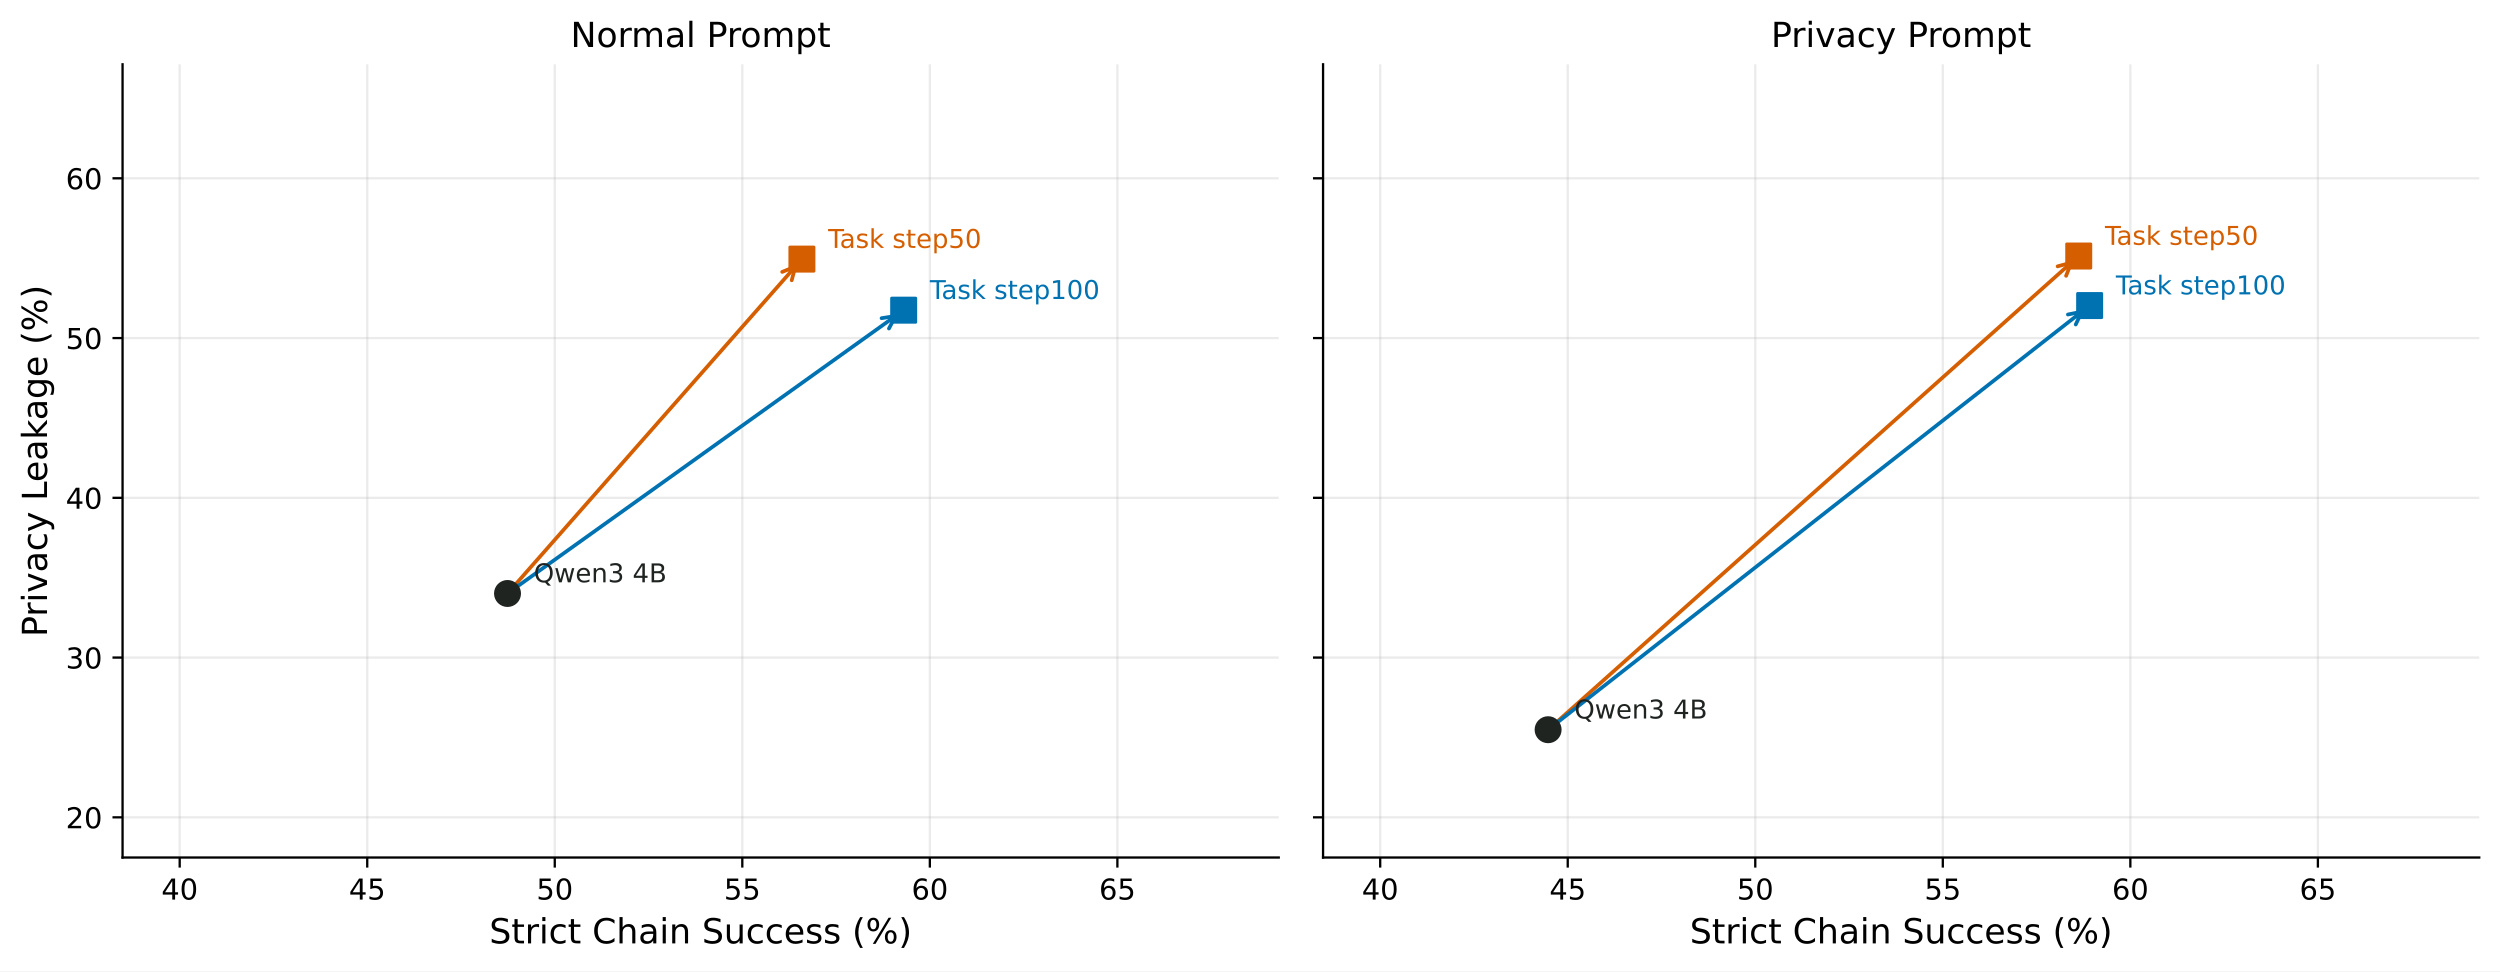
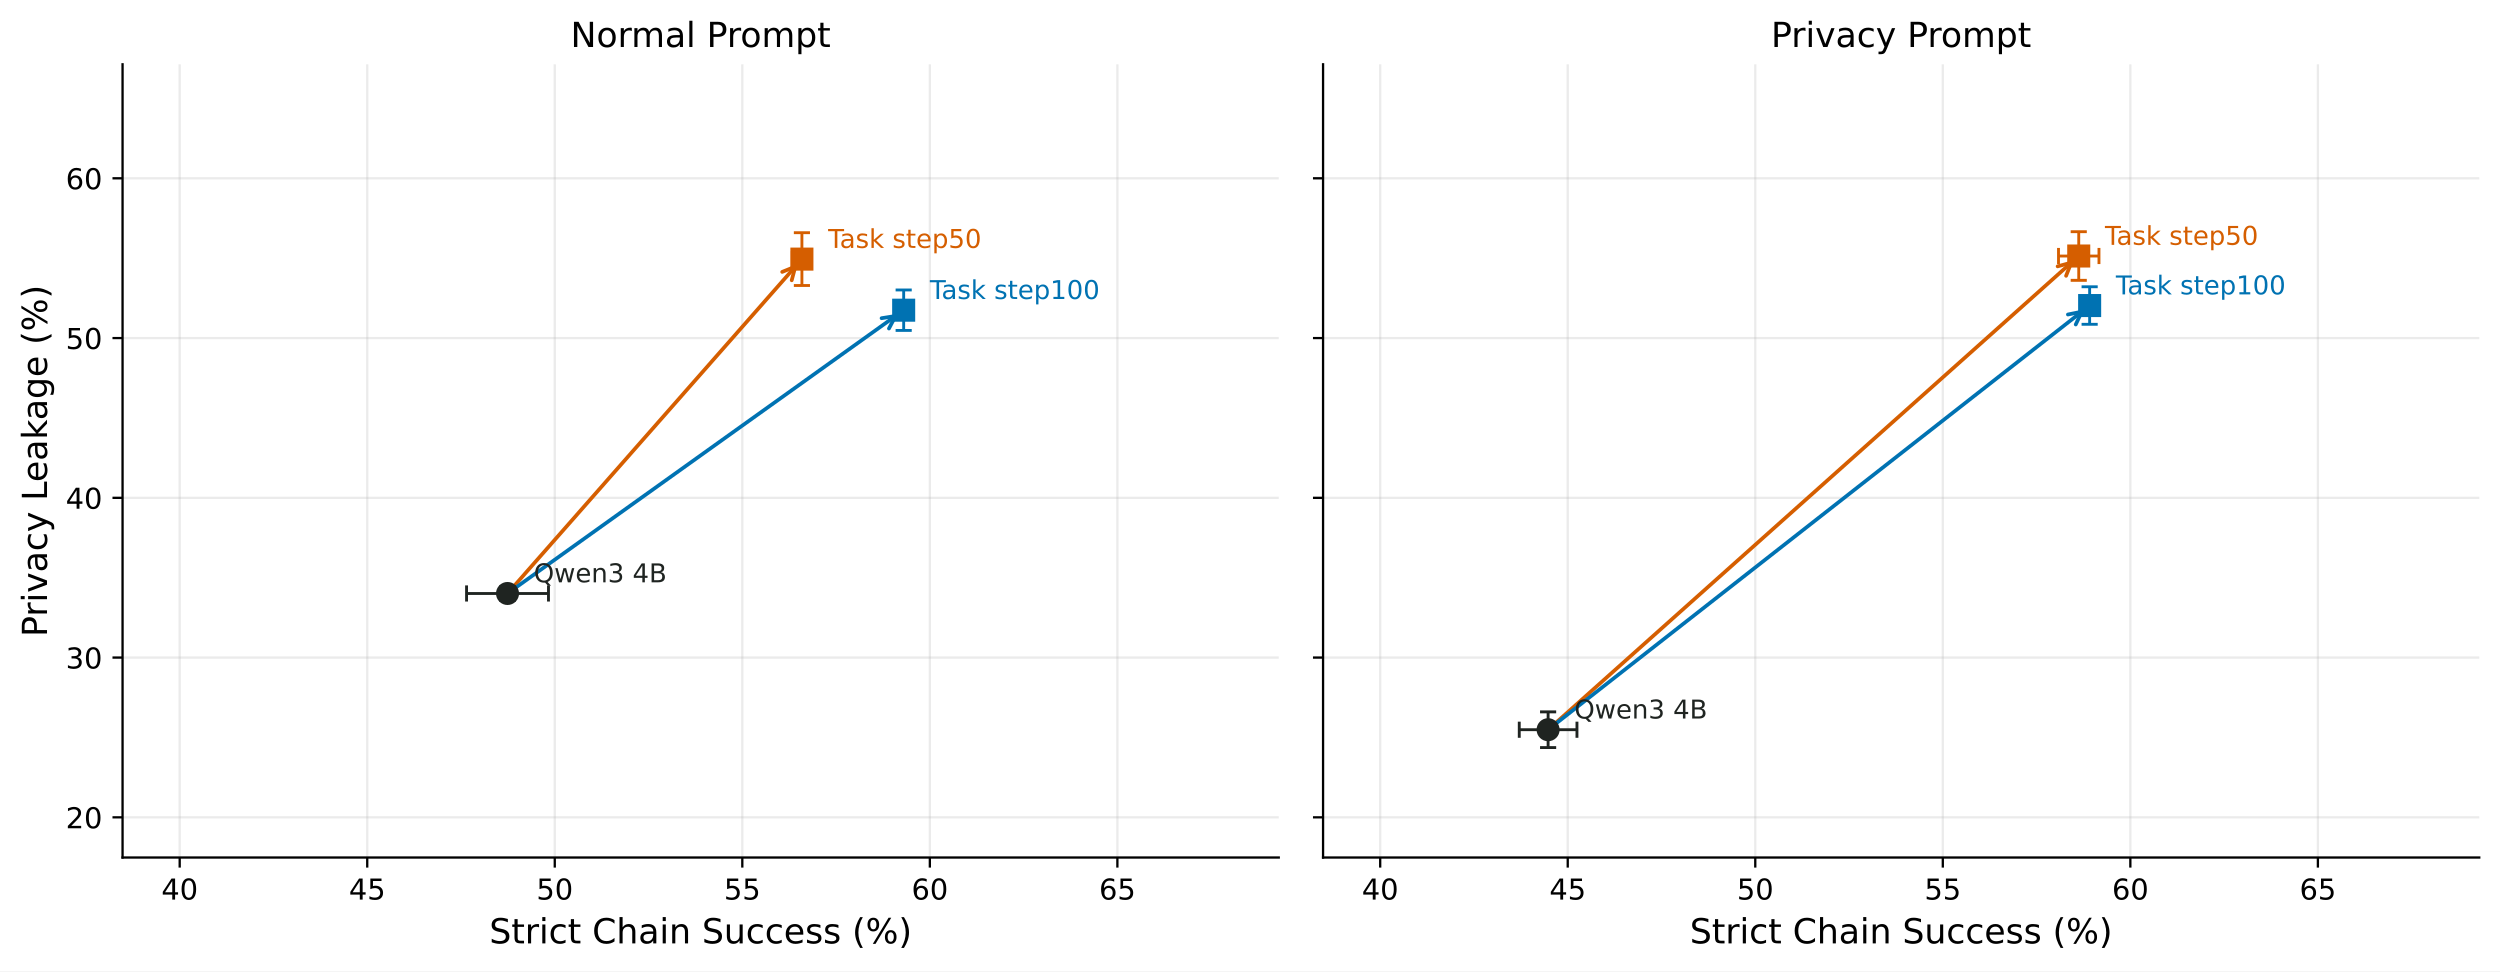
<svg xmlns="http://www.w3.org/2000/svg" xmlns:xlink="http://www.w3.org/1999/xlink" width="867.729pt" height="337.13pt" viewBox="0 0 867.729 337.13" version="1.1">
  <defs>
    <style type="text/css">*{stroke-linejoin: round; stroke-linecap: butt}</style>
  </defs>
  <g id="figure_1">
    <g id="patch_1">
      <path d="M 0 337.13 L 867.729 337.13 L 867.729 0 L 0 0 z " style="fill: #ffffff" />
    </g>
    <g id="axes_1">
      <g id="patch_2">
        <path d="M 42.539 297.638 L 443.844 297.638 L 443.844 22.318 L 42.539 22.318 z " style="fill: #ffffff" />
      </g>
      <g id="matplotlib.axis_1">
        <g id="xtick_1">
          <g id="line2d_1">
-             <path d="M 62.369 297.638 L 62.369 22.318 " clip-path="url(#pb305012b73)" style="fill: none; stroke: #b0b0b0; stroke-opacity: 0.25; stroke-width: 0.8; stroke-linecap: square" />
+             <path d="M 62.369 297.638 L 62.369 22.318 " clip-path="url(#pccb9bac1cb)" style="fill: none; stroke: #b0b0b0; stroke-opacity: 0.25; stroke-width: 0.8; stroke-linecap: square" />
          </g>
          <g id="line2d_2">
            <defs>
-               <path id="ma546e319b7" d="M 0 0 L 0 3.5 " style="stroke: #000000; stroke-width: 0.8" />
+               <path id="md4347229e7" d="M 0 0 L 0 3.5 " style="stroke: #000000; stroke-width: 0.8" />
            </defs>
            <g>
-               <use xlink:href="#ma546e319b7" x="62.369" y="297.638" style="stroke: #000000; stroke-width: 0.8" />
+               <use xlink:href="#md4347229e7" x="62.369" y="297.638" style="stroke: #000000; stroke-width: 0.8" />
            </g>
          </g>
          <g id="text_1">
            <text style="font-size: 10px; font-family: 'DejaVu Sans', 'Bitstream Vera Sans', 'Computer Modern Sans Serif', 'Lucida Grande', 'Verdana', 'Geneva', 'Lucid', 'Arial', 'Helvetica', 'Avant Garde', sans-serif; text-anchor: middle" x="62.369" y="312.237" transform="rotate(-0 62.36936 312.2366)">40</text>
          </g>
        </g>
        <g id="xtick_2">
          <g id="line2d_3">
-             <path d="M 127.462 297.638 L 127.462 22.318 " clip-path="url(#pb305012b73)" style="fill: none; stroke: #b0b0b0; stroke-opacity: 0.25; stroke-width: 0.8; stroke-linecap: square" />
+             <path d="M 127.462 297.638 L 127.462 22.318 " clip-path="url(#pccb9bac1cb)" style="fill: none; stroke: #b0b0b0; stroke-opacity: 0.25; stroke-width: 0.8; stroke-linecap: square" />
          </g>
          <g id="line2d_4">
            <g>
-               <use xlink:href="#ma546e319b7" x="127.462" y="297.638" style="stroke: #000000; stroke-width: 0.8" />
+               <use xlink:href="#md4347229e7" x="127.462" y="297.638" style="stroke: #000000; stroke-width: 0.8" />
            </g>
          </g>
          <g id="text_2">
            <text style="font-size: 10px; font-family: 'DejaVu Sans', 'Bitstream Vera Sans', 'Computer Modern Sans Serif', 'Lucida Grande', 'Verdana', 'Geneva', 'Lucid', 'Arial', 'Helvetica', 'Avant Garde', sans-serif; text-anchor: middle" x="127.462" y="312.237" transform="rotate(-0 127.4622 312.2366)">45</text>
          </g>
        </g>
        <g id="xtick_3">
          <g id="line2d_5">
-             <path d="M 192.555 297.638 L 192.555 22.318 " clip-path="url(#pb305012b73)" style="fill: none; stroke: #b0b0b0; stroke-opacity: 0.25; stroke-width: 0.8; stroke-linecap: square" />
+             <path d="M 192.555 297.638 L 192.555 22.318 " clip-path="url(#pccb9bac1cb)" style="fill: none; stroke: #b0b0b0; stroke-opacity: 0.25; stroke-width: 0.8; stroke-linecap: square" />
          </g>
          <g id="line2d_6">
            <g>
-               <use xlink:href="#ma546e319b7" x="192.555" y="297.638" style="stroke: #000000; stroke-width: 0.8" />
+               <use xlink:href="#md4347229e7" x="192.555" y="297.638" style="stroke: #000000; stroke-width: 0.8" />
            </g>
          </g>
          <g id="text_3">
            <text style="font-size: 10px; font-family: 'DejaVu Sans', 'Bitstream Vera Sans', 'Computer Modern Sans Serif', 'Lucida Grande', 'Verdana', 'Geneva', 'Lucid', 'Arial', 'Helvetica', 'Avant Garde', sans-serif; text-anchor: middle" x="192.555" y="312.237" transform="rotate(-0 192.5551 312.2366)">50</text>
          </g>
        </g>
        <g id="xtick_4">
          <g id="line2d_7">
-             <path d="M 257.648 297.638 L 257.648 22.318 " clip-path="url(#pb305012b73)" style="fill: none; stroke: #b0b0b0; stroke-opacity: 0.25; stroke-width: 0.8; stroke-linecap: square" />
+             <path d="M 257.648 297.638 L 257.648 22.318 " clip-path="url(#pccb9bac1cb)" style="fill: none; stroke: #b0b0b0; stroke-opacity: 0.25; stroke-width: 0.8; stroke-linecap: square" />
          </g>
          <g id="line2d_8">
            <g>
-               <use xlink:href="#ma546e319b7" x="257.648" y="297.638" style="stroke: #000000; stroke-width: 0.8" />
+               <use xlink:href="#md4347229e7" x="257.648" y="297.638" style="stroke: #000000; stroke-width: 0.8" />
            </g>
          </g>
          <g id="text_4">
            <text style="font-size: 10px; font-family: 'DejaVu Sans', 'Bitstream Vera Sans', 'Computer Modern Sans Serif', 'Lucida Grande', 'Verdana', 'Geneva', 'Lucid', 'Arial', 'Helvetica', 'Avant Garde', sans-serif; text-anchor: middle" x="257.648" y="312.237" transform="rotate(-0 257.6479 312.2366)">55</text>
          </g>
        </g>
        <g id="xtick_5">
          <g id="line2d_9">
-             <path d="M 322.741 297.638 L 322.741 22.318 " clip-path="url(#pb305012b73)" style="fill: none; stroke: #b0b0b0; stroke-opacity: 0.25; stroke-width: 0.8; stroke-linecap: square" />
+             <path d="M 322.741 297.638 L 322.741 22.318 " clip-path="url(#pccb9bac1cb)" style="fill: none; stroke: #b0b0b0; stroke-opacity: 0.25; stroke-width: 0.8; stroke-linecap: square" />
          </g>
          <g id="line2d_10">
            <g>
-               <use xlink:href="#ma546e319b7" x="322.741" y="297.638" style="stroke: #000000; stroke-width: 0.8" />
+               <use xlink:href="#md4347229e7" x="322.741" y="297.638" style="stroke: #000000; stroke-width: 0.8" />
            </g>
          </g>
          <g id="text_5">
            <text style="font-size: 10px; font-family: 'DejaVu Sans', 'Bitstream Vera Sans', 'Computer Modern Sans Serif', 'Lucida Grande', 'Verdana', 'Geneva', 'Lucid', 'Arial', 'Helvetica', 'Avant Garde', sans-serif; text-anchor: middle" x="322.741" y="312.237" transform="rotate(-0 322.7408 312.2366)">60</text>
          </g>
        </g>
        <g id="xtick_6">
          <g id="line2d_11">
-             <path d="M 387.834 297.638 L 387.834 22.318 " clip-path="url(#pb305012b73)" style="fill: none; stroke: #b0b0b0; stroke-opacity: 0.25; stroke-width: 0.8; stroke-linecap: square" />
+             <path d="M 387.834 297.638 L 387.834 22.318 " clip-path="url(#pccb9bac1cb)" style="fill: none; stroke: #b0b0b0; stroke-opacity: 0.25; stroke-width: 0.8; stroke-linecap: square" />
          </g>
          <g id="line2d_12">
            <g>
-               <use xlink:href="#ma546e319b7" x="387.834" y="297.638" style="stroke: #000000; stroke-width: 0.8" />
+               <use xlink:href="#md4347229e7" x="387.834" y="297.638" style="stroke: #000000; stroke-width: 0.8" />
            </g>
          </g>
          <g id="text_6">
            <text style="font-size: 10px; font-family: 'DejaVu Sans', 'Bitstream Vera Sans', 'Computer Modern Sans Serif', 'Lucida Grande', 'Verdana', 'Geneva', 'Lucid', 'Arial', 'Helvetica', 'Avant Garde', sans-serif; text-anchor: middle" x="387.834" y="312.237" transform="rotate(-0 387.8336 312.2366)">65</text>
          </g>
        </g>
        <g id="text_7">
          <text style="font-size: 12px; font-family: 'DejaVu Sans', 'Bitstream Vera Sans', 'Computer Modern Sans Serif', 'Lucida Grande', 'Verdana', 'Geneva', 'Lucid', 'Arial', 'Helvetica', 'Avant Garde', sans-serif; text-anchor: middle" x="243.191" y="327.434" transform="rotate(-0 243.1912 327.4344)">Strict Chain Success (%)</text>
        </g>
      </g>
      <g id="matplotlib.axis_2">
        <g id="ytick_1">
          <g id="line2d_13">
-             <path d="M 42.539 283.689 L 443.844 283.689 " clip-path="url(#pb305012b73)" style="fill: none; stroke: #b0b0b0; stroke-opacity: 0.25; stroke-width: 0.8; stroke-linecap: square" />
+             <path d="M 42.539 283.689 L 443.844 283.689 " clip-path="url(#pccb9bac1cb)" style="fill: none; stroke: #b0b0b0; stroke-opacity: 0.25; stroke-width: 0.8; stroke-linecap: square" />
          </g>
          <g id="line2d_14">
            <defs>
-               <path id="m5a77f9c425" d="M 0 0 L -3.5 0 " style="stroke: #000000; stroke-width: 0.8" />
+               <path id="m370fa3eef1" d="M 0 0 L -3.5 0 " style="stroke: #000000; stroke-width: 0.8" />
            </defs>
            <g>
-               <use xlink:href="#m5a77f9c425" x="42.539" y="283.689" style="stroke: #000000; stroke-width: 0.8" />
+               <use xlink:href="#m370fa3eef1" x="42.539" y="283.689" style="stroke: #000000; stroke-width: 0.8" />
            </g>
          </g>
          <g id="text_8">
            <text style="font-size: 10px; font-family: 'DejaVu Sans', 'Bitstream Vera Sans', 'Computer Modern Sans Serif', 'Lucida Grande', 'Verdana', 'Geneva', 'Lucid', 'Arial', 'Helvetica', 'Avant Garde', sans-serif; text-anchor: end" x="35.539" y="287.489" transform="rotate(-0 35.53875 287.4887)">20</text>
          </g>
        </g>
        <g id="ytick_2">
          <g id="line2d_15">
-             <path d="M 42.539 228.239 L 443.844 228.239 " clip-path="url(#pb305012b73)" style="fill: none; stroke: #b0b0b0; stroke-opacity: 0.25; stroke-width: 0.8; stroke-linecap: square" />
+             <path d="M 42.539 228.239 L 443.844 228.239 " clip-path="url(#pccb9bac1cb)" style="fill: none; stroke: #b0b0b0; stroke-opacity: 0.25; stroke-width: 0.8; stroke-linecap: square" />
          </g>
          <g id="line2d_16">
            <g>
-               <use xlink:href="#m5a77f9c425" x="42.539" y="228.239" style="stroke: #000000; stroke-width: 0.8" />
+               <use xlink:href="#m370fa3eef1" x="42.539" y="228.239" style="stroke: #000000; stroke-width: 0.8" />
            </g>
          </g>
          <g id="text_9">
            <text style="font-size: 10px; font-family: 'DejaVu Sans', 'Bitstream Vera Sans', 'Computer Modern Sans Serif', 'Lucida Grande', 'Verdana', 'Geneva', 'Lucid', 'Arial', 'Helvetica', 'Avant Garde', sans-serif; text-anchor: end" x="35.539" y="232.038" transform="rotate(-0 35.53875 232.0378)">30</text>
          </g>
        </g>
        <g id="ytick_3">
          <g id="line2d_17">
-             <path d="M 42.539 172.788 L 443.844 172.788 " clip-path="url(#pb305012b73)" style="fill: none; stroke: #b0b0b0; stroke-opacity: 0.25; stroke-width: 0.8; stroke-linecap: square" />
+             <path d="M 42.539 172.788 L 443.844 172.788 " clip-path="url(#pccb9bac1cb)" style="fill: none; stroke: #b0b0b0; stroke-opacity: 0.25; stroke-width: 0.8; stroke-linecap: square" />
          </g>
          <g id="line2d_18">
            <g>
-               <use xlink:href="#m5a77f9c425" x="42.539" y="172.788" style="stroke: #000000; stroke-width: 0.8" />
+               <use xlink:href="#m370fa3eef1" x="42.539" y="172.788" style="stroke: #000000; stroke-width: 0.8" />
            </g>
          </g>
          <g id="text_10">
            <text style="font-size: 10px; font-family: 'DejaVu Sans', 'Bitstream Vera Sans', 'Computer Modern Sans Serif', 'Lucida Grande', 'Verdana', 'Geneva', 'Lucid', 'Arial', 'Helvetica', 'Avant Garde', sans-serif; text-anchor: end" x="35.539" y="176.587" transform="rotate(-0 35.53875 176.5869)">40</text>
          </g>
        </g>
        <g id="ytick_4">
          <g id="line2d_19">
-             <path d="M 42.539 117.337 L 443.844 117.337 " clip-path="url(#pb305012b73)" style="fill: none; stroke: #b0b0b0; stroke-opacity: 0.25; stroke-width: 0.8; stroke-linecap: square" />
+             <path d="M 42.539 117.337 L 443.844 117.337 " clip-path="url(#pccb9bac1cb)" style="fill: none; stroke: #b0b0b0; stroke-opacity: 0.25; stroke-width: 0.8; stroke-linecap: square" />
          </g>
          <g id="line2d_20">
            <g>
-               <use xlink:href="#m5a77f9c425" x="42.539" y="117.337" style="stroke: #000000; stroke-width: 0.8" />
+               <use xlink:href="#m370fa3eef1" x="42.539" y="117.337" style="stroke: #000000; stroke-width: 0.8" />
            </g>
          </g>
          <g id="text_11">
            <text style="font-size: 10px; font-family: 'DejaVu Sans', 'Bitstream Vera Sans', 'Computer Modern Sans Serif', 'Lucida Grande', 'Verdana', 'Geneva', 'Lucid', 'Arial', 'Helvetica', 'Avant Garde', sans-serif; text-anchor: end" x="35.539" y="121.136" transform="rotate(-0 35.53875 121.1361)">50</text>
          </g>
        </g>
        <g id="ytick_5">
          <g id="line2d_21">
-             <path d="M 42.539 61.886 L 443.844 61.886 " clip-path="url(#pb305012b73)" style="fill: none; stroke: #b0b0b0; stroke-opacity: 0.25; stroke-width: 0.8; stroke-linecap: square" />
+             <path d="M 42.539 61.886 L 443.844 61.886 " clip-path="url(#pccb9bac1cb)" style="fill: none; stroke: #b0b0b0; stroke-opacity: 0.25; stroke-width: 0.8; stroke-linecap: square" />
          </g>
          <g id="line2d_22">
            <g>
-               <use xlink:href="#m5a77f9c425" x="42.539" y="61.886" style="stroke: #000000; stroke-width: 0.8" />
+               <use xlink:href="#m370fa3eef1" x="42.539" y="61.886" style="stroke: #000000; stroke-width: 0.8" />
            </g>
          </g>
          <g id="text_12">
            <text style="font-size: 10px; font-family: 'DejaVu Sans', 'Bitstream Vera Sans', 'Computer Modern Sans Serif', 'Lucida Grande', 'Verdana', 'Geneva', 'Lucid', 'Arial', 'Helvetica', 'Avant Garde', sans-serif; text-anchor: end" x="35.539" y="65.685" transform="rotate(-0 35.53875 65.68519)">60</text>
          </g>
        </g>
        <g id="text_13">
          <text style="font-size: 12px; font-family: 'DejaVu Sans', 'Bitstream Vera Sans', 'Computer Modern Sans Serif', 'Lucida Grande', 'Verdana', 'Geneva', 'Lucid', 'Arial', 'Helvetica', 'Avant Garde', sans-serif; text-anchor: middle" x="16.318" y="159.978" transform="rotate(-90 16.31812 159.9781)">Privacy Leakage (%)</text>
        </g>
      </g>
      <g id="patch_3">
        <path d="M 177.475 204.496 Q 227.245 147.965 276.055 92.525 " style="fill: none; stroke: #d55e00; stroke-width: 1.3; stroke-linecap: round" />
        <path d="M 271.497 94.373 L 276.055 92.525 L 274.799 97.281 " style="fill: none; stroke: #d55e00; stroke-width: 1.3; stroke-linecap: round" />
      </g>
      <g id="patch_4">
        <path d="M 177.782 204.831 Q 244.906 156.83 310.848 109.674 " style="fill: none; stroke: #0072b2; stroke-width: 1.3; stroke-linecap: round" />
        <path d="M 305.99 110.444 L 310.848 109.674 L 308.549 114.023 " style="fill: none; stroke: #0072b2; stroke-width: 1.3; stroke-linecap: round" />
      </g>
      <g id="patch_5">
        <path d="M 42.539 297.638 L 42.539 22.318 " style="fill: none; stroke: #000000; stroke-width: 0.8; stroke-linejoin: miter; stroke-linecap: square" />
      </g>
      <g id="patch_6">
        <path d="M 42.539 297.638 L 443.844 297.638 " style="fill: none; stroke: #000000; stroke-width: 0.8; stroke-linejoin: miter; stroke-linecap: square" />
      </g>
-       <g id="PathCollection_1">
-         <defs>
-           <path id="m9aad6e93c5" d="M 0 4.183 C 1.109 4.183 2.174 3.743 2.958 2.958 C 3.743 2.174 4.183 1.109 4.183 0 C 4.183 -1.109 3.743 -2.174 2.958 -2.958 C 2.174 -3.743 1.109 -4.183 0 -4.183 C -1.109 -4.183 -2.174 -3.743 -2.958 -2.958 C -3.743 -2.174 -4.183 -1.109 -4.183 0 C -4.183 1.109 -3.743 2.174 -2.958 2.958 C -2.174 3.743 -1.109 4.183 0 4.183 z " style="stroke: #1f2421" />
-         </defs>
-         <g clip-path="url(#pb305012b73)">
-           <use xlink:href="#m9aad6e93c5" x="176.156" y="205.994" style="fill: #1f2421; stroke: #1f2421" />
+       <g id="LineCollection_1">
+         <path d="M 161.939 205.994 L 190.372 205.994 " clip-path="url(#pccb9bac1cb)" style="fill: none; stroke: #1f2421" />
+       </g>
+       <g id="LineCollection_2">
+         <path d="M 176.156 208.456 L 176.156 203.531 " clip-path="url(#pccb9bac1cb)" style="fill: none; stroke: #1f2421" />
+       </g>
+       <g id="line2d_23">
+         <defs>
+           <path id="md2dcdee5cc" d="M 0 2.8 L 0 -2.8 " style="stroke: #1f2421" />
+         </defs>
+         <g clip-path="url(#pccb9bac1cb)">
+           <use xlink:href="#md2dcdee5cc" x="161.939" y="205.994" style="fill: #1f2421; stroke: #1f2421" />
+         </g>
+       </g>
+       <g id="line2d_24">
+         <g clip-path="url(#pccb9bac1cb)">
+           <use xlink:href="#md2dcdee5cc" x="190.372" y="205.994" style="fill: #1f2421; stroke: #1f2421" />
+         </g>
+       </g>
+       <g id="line2d_25">
+         <defs>
+           <path id="m08dcdf70bb" d="M 2.8 0 L -2.8 -0 " style="stroke: #1f2421" />
+         </defs>
+         <g clip-path="url(#pccb9bac1cb)">
+           <use xlink:href="#m08dcdf70bb" x="176.156" y="208.456" style="fill: #1f2421; stroke: #1f2421" />
+         </g>
+       </g>
+       <g id="line2d_26">
+         <g clip-path="url(#pccb9bac1cb)">
+           <use xlink:href="#m08dcdf70bb" x="176.156" y="203.531" style="fill: #1f2421; stroke: #1f2421" />
        </g>
      </g>
      <g id="text_14">
        <text style="font-size: 9px; font-family: 'DejaVu Sans', 'Bitstream Vera Sans', 'Computer Modern Sans Serif', 'Lucida Grande', 'Verdana', 'Geneva', 'Lucid', 'Arial', 'Helvetica', 'Avant Garde', sans-serif; text-anchor: start; fill: #1f2421" x="185.269" y="202.112" transform="rotate(-0 185.2687 202.1122)">Qwen3 4B</text>
      </g>
-       <g id="PathCollection_2">
-         <defs>
-           <path id="m3c1dcfefb3" d="M -4.183 4.183 L 4.183 4.183 L 4.183 -4.183 L -4.183 -4.183 z " style="stroke: #d55e00" />
-         </defs>
-         <g clip-path="url(#pb305012b73)">
-           <use xlink:href="#m3c1dcfefb3" x="278.336" y="89.934" style="fill: #d55e00; stroke: #d55e00" />
+       <g id="LineCollection_3">
+         <path d="M 274.999 89.934 L 281.674 89.934 " clip-path="url(#pccb9bac1cb)" style="fill: none; stroke: #d55e00" />
+       </g>
+       <g id="LineCollection_4">
+         <path d="M 278.336 99.1 L 278.336 80.768 " clip-path="url(#pccb9bac1cb)" style="fill: none; stroke: #d55e00" />
+       </g>
+       <g id="line2d_27">
+         <defs>
+           <path id="md0e3423f59" d="M 0 2.8 L 0 -2.8 " style="stroke: #d55e00" />
+         </defs>
+         <g clip-path="url(#pccb9bac1cb)">
+           <use xlink:href="#md0e3423f59" x="274.999" y="89.934" style="fill: #d55e00; stroke: #d55e00" />
+         </g>
+       </g>
+       <g id="line2d_28">
+         <g clip-path="url(#pccb9bac1cb)">
+           <use xlink:href="#md0e3423f59" x="281.674" y="89.934" style="fill: #d55e00; stroke: #d55e00" />
+         </g>
+       </g>
+       <g id="line2d_29">
+         <defs>
+           <path id="m4413624f9c" d="M 2.8 0 L -2.8 -0 " style="stroke: #d55e00" />
+         </defs>
+         <g clip-path="url(#pccb9bac1cb)">
+           <use xlink:href="#m4413624f9c" x="278.336" y="99.1" style="fill: #d55e00; stroke: #d55e00" />
+         </g>
+       </g>
+       <g id="line2d_30">
+         <g clip-path="url(#pccb9bac1cb)">
+           <use xlink:href="#m4413624f9c" x="278.336" y="80.768" style="fill: #d55e00; stroke: #d55e00" />
        </g>
      </g>
      <g id="text_15">
        <text style="font-size: 9px; font-family: 'DejaVu Sans', 'Bitstream Vera Sans', 'Computer Modern Sans Serif', 'Lucida Grande', 'Verdana', 'Geneva', 'Lucid', 'Arial', 'Helvetica', 'Avant Garde', sans-serif; text-anchor: start; fill: #d55e00" x="287.449" y="86.052" transform="rotate(-0 287.4493 86.05223)">Task step50</text>
      </g>
-       <g id="PathCollection_3">
-         <defs>
-           <path id="m65483b570b" d="M -4.183 4.183 L 4.183 4.183 L 4.183 -4.183 L -4.183 -4.183 z " style="stroke: #0072b2" />
-         </defs>
-         <g clip-path="url(#pb305012b73)">
-           <use xlink:href="#m65483b570b" x="313.658" y="107.665" style="fill: #0072b2; stroke: #0072b2" />
+       <g id="LineCollection_5">
+         <path d="M 311.473 107.665 L 315.843 107.665 " clip-path="url(#pccb9bac1cb)" style="fill: none; stroke: #0072b2" />
+       </g>
+       <g id="LineCollection_6">
+         <path d="M 313.658 114.691 L 313.658 100.639 " clip-path="url(#pccb9bac1cb)" style="fill: none; stroke: #0072b2" />
+       </g>
+       <g id="line2d_31">
+         <defs>
+           <path id="mf9ccadeb4a" d="M 0 2.8 L 0 -2.8 " style="stroke: #0072b2" />
+         </defs>
+         <g clip-path="url(#pccb9bac1cb)">
+           <use xlink:href="#mf9ccadeb4a" x="311.473" y="107.665" style="fill: #0072b2; stroke: #0072b2" />
+         </g>
+       </g>
+       <g id="line2d_32">
+         <g clip-path="url(#pccb9bac1cb)">
+           <use xlink:href="#mf9ccadeb4a" x="315.843" y="107.665" style="fill: #0072b2; stroke: #0072b2" />
+         </g>
+       </g>
+       <g id="line2d_33">
+         <defs>
+           <path id="m5aaeb70807" d="M 2.8 0 L -2.8 -0 " style="stroke: #0072b2" />
+         </defs>
+         <g clip-path="url(#pccb9bac1cb)">
+           <use xlink:href="#m5aaeb70807" x="313.658" y="114.691" style="fill: #0072b2; stroke: #0072b2" />
+         </g>
+       </g>
+       <g id="line2d_34">
+         <g clip-path="url(#pccb9bac1cb)">
+           <use xlink:href="#m5aaeb70807" x="313.658" y="100.639" style="fill: #0072b2; stroke: #0072b2" />
        </g>
      </g>
      <g id="text_16">
        <text style="font-size: 9px; font-family: 'DejaVu Sans', 'Bitstream Vera Sans', 'Computer Modern Sans Serif', 'Lucida Grande', 'Verdana', 'Geneva', 'Lucid', 'Arial', 'Helvetica', 'Avant Garde', sans-serif; text-anchor: start; fill: #0072b2" x="322.771" y="103.784" transform="rotate(-0 322.771 103.7836)">Task step100</text>
      </g>
      <g id="text_17">
        <text style="font-size: 12px; font-family: 'DejaVu Sans', 'Bitstream Vera Sans', 'Computer Modern Sans Serif', 'Lucida Grande', 'Verdana', 'Geneva', 'Lucid', 'Arial', 'Helvetica', 'Avant Garde', sans-serif; text-anchor: middle" x="243.191" y="16.318" transform="rotate(-0 243.1912 16.31812)">Normal Prompt</text>
+       </g>
+       <g id="line2d_35">
+         <defs>
+           <path id="m0ddede4a18" d="M 0 3.5 C 0.928 3.5 1.819 3.131 2.475 2.475 C 3.131 1.819 3.5 0.928 3.5 0 C 3.5 -0.928 3.131 -1.819 2.475 -2.475 C 1.819 -3.131 0.928 -3.5 0 -3.5 C -0.928 -3.5 -1.819 -3.131 -2.475 -2.475 C -3.131 -1.819 -3.5 -0.928 -3.5 0 C -3.5 0.928 -3.131 1.819 -2.475 2.475 C -1.819 3.131 -0.928 3.5 0 3.5 z " style="stroke: #1f2421" />
+         </defs>
+         <g clip-path="url(#pccb9bac1cb)">
+           <use xlink:href="#m0ddede4a18" x="176.156" y="205.994" style="fill: #1f2421; stroke: #1f2421" />
+         </g>
+       </g>
+       <g id="line2d_36">
+         <defs>
+           <path id="m8008aac53e" d="M -3.5 3.5 L 3.5 3.5 L 3.5 -3.5 L -3.5 -3.5 z " style="stroke: #d55e00; stroke-linejoin: miter" />
+         </defs>
+         <g clip-path="url(#pccb9bac1cb)">
+           <use xlink:href="#m8008aac53e" x="278.336" y="89.934" style="fill: #d55e00; stroke: #d55e00; stroke-linejoin: miter" />
+         </g>
+       </g>
+       <g id="line2d_37">
+         <defs>
+           <path id="mc40eeace93" d="M -3.5 3.5 L 3.5 3.5 L 3.5 -3.5 L -3.5 -3.5 z " style="stroke: #0072b2; stroke-linejoin: miter" />
+         </defs>
+         <g clip-path="url(#pccb9bac1cb)">
+           <use xlink:href="#mc40eeace93" x="313.658" y="107.665" style="fill: #0072b2; stroke: #0072b2; stroke-linejoin: miter" />
+         </g>
      </g>
    </g>
    <g id="axes_2">
      <g id="patch_7">
        <path d="M 459.224 297.638 L 860.529 297.638 L 860.529 22.318 L 459.224 22.318 z " style="fill: #ffffff" />
      </g>
      <g id="matplotlib.axis_3">
        <g id="xtick_7">
-           <g id="line2d_23">
-             <path d="M 479.054 297.638 L 479.054 22.318 " clip-path="url(#p59f7b07378)" style="fill: none; stroke: #b0b0b0; stroke-opacity: 0.25; stroke-width: 0.8; stroke-linecap: square" />
-           </g>
-           <g id="line2d_24">
-             <g>
-               <use xlink:href="#ma546e319b7" x="479.054" y="297.638" style="stroke: #000000; stroke-width: 0.8" />
+           <g id="line2d_38">
+             <path d="M 479.054 297.638 L 479.054 22.318 " clip-path="url(#p32f2fc77a5)" style="fill: none; stroke: #b0b0b0; stroke-opacity: 0.25; stroke-width: 0.8; stroke-linecap: square" />
+           </g>
+           <g id="line2d_39">
+             <g>
+               <use xlink:href="#md4347229e7" x="479.054" y="297.638" style="stroke: #000000; stroke-width: 0.8" />
            </g>
          </g>
          <g id="text_18">
            <text style="font-size: 10px; font-family: 'DejaVu Sans', 'Bitstream Vera Sans', 'Computer Modern Sans Serif', 'Lucida Grande', 'Verdana', 'Geneva', 'Lucid', 'Arial', 'Helvetica', 'Avant Garde', sans-serif; text-anchor: middle" x="479.054" y="312.237" transform="rotate(-0 479.0544 312.2366)">40</text>
          </g>
        </g>
        <g id="xtick_8">
-           <g id="line2d_25">
-             <path d="M 544.147 297.638 L 544.147 22.318 " clip-path="url(#p59f7b07378)" style="fill: none; stroke: #b0b0b0; stroke-opacity: 0.25; stroke-width: 0.8; stroke-linecap: square" />
-           </g>
-           <g id="line2d_26">
-             <g>
-               <use xlink:href="#ma546e319b7" x="544.147" y="297.638" style="stroke: #000000; stroke-width: 0.8" />
+           <g id="line2d_40">
+             <path d="M 544.147 297.638 L 544.147 22.318 " clip-path="url(#p32f2fc77a5)" style="fill: none; stroke: #b0b0b0; stroke-opacity: 0.25; stroke-width: 0.8; stroke-linecap: square" />
+           </g>
+           <g id="line2d_41">
+             <g>
+               <use xlink:href="#md4347229e7" x="544.147" y="297.638" style="stroke: #000000; stroke-width: 0.8" />
            </g>
          </g>
          <g id="text_19">
            <text style="font-size: 10px; font-family: 'DejaVu Sans', 'Bitstream Vera Sans', 'Computer Modern Sans Serif', 'Lucida Grande', 'Verdana', 'Geneva', 'Lucid', 'Arial', 'Helvetica', 'Avant Garde', sans-serif; text-anchor: middle" x="544.147" y="312.237" transform="rotate(-0 544.1472 312.2366)">45</text>
          </g>
        </g>
        <g id="xtick_9">
-           <g id="line2d_27">
-             <path d="M 609.24 297.638 L 609.24 22.318 " clip-path="url(#p59f7b07378)" style="fill: none; stroke: #b0b0b0; stroke-opacity: 0.25; stroke-width: 0.8; stroke-linecap: square" />
-           </g>
-           <g id="line2d_28">
-             <g>
-               <use xlink:href="#ma546e319b7" x="609.24" y="297.638" style="stroke: #000000; stroke-width: 0.8" />
+           <g id="line2d_42">
+             <path d="M 609.24 297.638 L 609.24 22.318 " clip-path="url(#p32f2fc77a5)" style="fill: none; stroke: #b0b0b0; stroke-opacity: 0.25; stroke-width: 0.8; stroke-linecap: square" />
+           </g>
+           <g id="line2d_43">
+             <g>
+               <use xlink:href="#md4347229e7" x="609.24" y="297.638" style="stroke: #000000; stroke-width: 0.8" />
            </g>
          </g>
          <g id="text_20">
            <text style="font-size: 10px; font-family: 'DejaVu Sans', 'Bitstream Vera Sans', 'Computer Modern Sans Serif', 'Lucida Grande', 'Verdana', 'Geneva', 'Lucid', 'Arial', 'Helvetica', 'Avant Garde', sans-serif; text-anchor: middle" x="609.24" y="312.237" transform="rotate(-0 609.2401 312.2366)">50</text>
          </g>
        </g>
        <g id="xtick_10">
-           <g id="line2d_29">
-             <path d="M 674.333 297.638 L 674.333 22.318 " clip-path="url(#p59f7b07378)" style="fill: none; stroke: #b0b0b0; stroke-opacity: 0.25; stroke-width: 0.8; stroke-linecap: square" />
-           </g>
-           <g id="line2d_30">
-             <g>
-               <use xlink:href="#ma546e319b7" x="674.333" y="297.638" style="stroke: #000000; stroke-width: 0.8" />
+           <g id="line2d_44">
+             <path d="M 674.333 297.638 L 674.333 22.318 " clip-path="url(#p32f2fc77a5)" style="fill: none; stroke: #b0b0b0; stroke-opacity: 0.25; stroke-width: 0.8; stroke-linecap: square" />
+           </g>
+           <g id="line2d_45">
+             <g>
+               <use xlink:href="#md4347229e7" x="674.333" y="297.638" style="stroke: #000000; stroke-width: 0.8" />
            </g>
          </g>
          <g id="text_21">
            <text style="font-size: 10px; font-family: 'DejaVu Sans', 'Bitstream Vera Sans', 'Computer Modern Sans Serif', 'Lucida Grande', 'Verdana', 'Geneva', 'Lucid', 'Arial', 'Helvetica', 'Avant Garde', sans-serif; text-anchor: middle" x="674.333" y="312.237" transform="rotate(-0 674.3329 312.2366)">55</text>
          </g>
        </g>
        <g id="xtick_11">
-           <g id="line2d_31">
-             <path d="M 739.426 297.638 L 739.426 22.318 " clip-path="url(#p59f7b07378)" style="fill: none; stroke: #b0b0b0; stroke-opacity: 0.25; stroke-width: 0.8; stroke-linecap: square" />
-           </g>
-           <g id="line2d_32">
-             <g>
-               <use xlink:href="#ma546e319b7" x="739.426" y="297.638" style="stroke: #000000; stroke-width: 0.8" />
+           <g id="line2d_46">
+             <path d="M 739.426 297.638 L 739.426 22.318 " clip-path="url(#p32f2fc77a5)" style="fill: none; stroke: #b0b0b0; stroke-opacity: 0.25; stroke-width: 0.8; stroke-linecap: square" />
+           </g>
+           <g id="line2d_47">
+             <g>
+               <use xlink:href="#md4347229e7" x="739.426" y="297.638" style="stroke: #000000; stroke-width: 0.8" />
            </g>
          </g>
          <g id="text_22">
            <text style="font-size: 10px; font-family: 'DejaVu Sans', 'Bitstream Vera Sans', 'Computer Modern Sans Serif', 'Lucida Grande', 'Verdana', 'Geneva', 'Lucid', 'Arial', 'Helvetica', 'Avant Garde', sans-serif; text-anchor: middle" x="739.426" y="312.237" transform="rotate(-0 739.4258 312.2366)">60</text>
          </g>
        </g>
        <g id="xtick_12">
-           <g id="line2d_33">
-             <path d="M 804.519 297.638 L 804.519 22.318 " clip-path="url(#p59f7b07378)" style="fill: none; stroke: #b0b0b0; stroke-opacity: 0.25; stroke-width: 0.8; stroke-linecap: square" />
-           </g>
-           <g id="line2d_34">
-             <g>
-               <use xlink:href="#ma546e319b7" x="804.519" y="297.638" style="stroke: #000000; stroke-width: 0.8" />
+           <g id="line2d_48">
+             <path d="M 804.519 297.638 L 804.519 22.318 " clip-path="url(#p32f2fc77a5)" style="fill: none; stroke: #b0b0b0; stroke-opacity: 0.25; stroke-width: 0.8; stroke-linecap: square" />
+           </g>
+           <g id="line2d_49">
+             <g>
+               <use xlink:href="#md4347229e7" x="804.519" y="297.638" style="stroke: #000000; stroke-width: 0.8" />
            </g>
          </g>
          <g id="text_23">
            <text style="font-size: 10px; font-family: 'DejaVu Sans', 'Bitstream Vera Sans', 'Computer Modern Sans Serif', 'Lucida Grande', 'Verdana', 'Geneva', 'Lucid', 'Arial', 'Helvetica', 'Avant Garde', sans-serif; text-anchor: middle" x="804.519" y="312.237" transform="rotate(-0 804.5186 312.2366)">65</text>
          </g>
        </g>
        <g id="text_24">
          <text style="font-size: 12px; font-family: 'DejaVu Sans', 'Bitstream Vera Sans', 'Computer Modern Sans Serif', 'Lucida Grande', 'Verdana', 'Geneva', 'Lucid', 'Arial', 'Helvetica', 'Avant Garde', sans-serif; text-anchor: middle" x="659.876" y="327.434" transform="rotate(-0 659.8763 327.4344)">Strict Chain Success (%)</text>
        </g>
      </g>
      <g id="matplotlib.axis_4">
        <g id="ytick_6">
-           <g id="line2d_35">
-             <path d="M 459.224 283.689 L 860.529 283.689 " clip-path="url(#p59f7b07378)" style="fill: none; stroke: #b0b0b0; stroke-opacity: 0.25; stroke-width: 0.8; stroke-linecap: square" />
-           </g>
-           <g id="line2d_36">
-             <g>
-               <use xlink:href="#m5a77f9c425" x="459.224" y="283.689" style="stroke: #000000; stroke-width: 0.8" />
+           <g id="line2d_50">
+             <path d="M 459.224 283.689 L 860.529 283.689 " clip-path="url(#p32f2fc77a5)" style="fill: none; stroke: #b0b0b0; stroke-opacity: 0.25; stroke-width: 0.8; stroke-linecap: square" />
+           </g>
+           <g id="line2d_51">
+             <g>
+               <use xlink:href="#m370fa3eef1" x="459.224" y="283.689" style="stroke: #000000; stroke-width: 0.8" />
            </g>
          </g>
        </g>
        <g id="ytick_7">
-           <g id="line2d_37">
-             <path d="M 459.224 228.239 L 860.529 228.239 " clip-path="url(#p59f7b07378)" style="fill: none; stroke: #b0b0b0; stroke-opacity: 0.25; stroke-width: 0.8; stroke-linecap: square" />
-           </g>
-           <g id="line2d_38">
-             <g>
-               <use xlink:href="#m5a77f9c425" x="459.224" y="228.239" style="stroke: #000000; stroke-width: 0.8" />
+           <g id="line2d_52">
+             <path d="M 459.224 228.239 L 860.529 228.239 " clip-path="url(#p32f2fc77a5)" style="fill: none; stroke: #b0b0b0; stroke-opacity: 0.25; stroke-width: 0.8; stroke-linecap: square" />
+           </g>
+           <g id="line2d_53">
+             <g>
+               <use xlink:href="#m370fa3eef1" x="459.224" y="228.239" style="stroke: #000000; stroke-width: 0.8" />
            </g>
          </g>
        </g>
        <g id="ytick_8">
-           <g id="line2d_39">
-             <path d="M 459.224 172.788 L 860.529 172.788 " clip-path="url(#p59f7b07378)" style="fill: none; stroke: #b0b0b0; stroke-opacity: 0.25; stroke-width: 0.8; stroke-linecap: square" />
-           </g>
-           <g id="line2d_40">
-             <g>
-               <use xlink:href="#m5a77f9c425" x="459.224" y="172.788" style="stroke: #000000; stroke-width: 0.8" />
+           <g id="line2d_54">
+             <path d="M 459.224 172.788 L 860.529 172.788 " clip-path="url(#p32f2fc77a5)" style="fill: none; stroke: #b0b0b0; stroke-opacity: 0.25; stroke-width: 0.8; stroke-linecap: square" />
+           </g>
+           <g id="line2d_55">
+             <g>
+               <use xlink:href="#m370fa3eef1" x="459.224" y="172.788" style="stroke: #000000; stroke-width: 0.8" />
            </g>
          </g>
        </g>
        <g id="ytick_9">
-           <g id="line2d_41">
-             <path d="M 459.224 117.337 L 860.529 117.337 " clip-path="url(#p59f7b07378)" style="fill: none; stroke: #b0b0b0; stroke-opacity: 0.25; stroke-width: 0.8; stroke-linecap: square" />
-           </g>
-           <g id="line2d_42">
-             <g>
-               <use xlink:href="#m5a77f9c425" x="459.224" y="117.337" style="stroke: #000000; stroke-width: 0.8" />
+           <g id="line2d_56">
+             <path d="M 459.224 117.337 L 860.529 117.337 " clip-path="url(#p32f2fc77a5)" style="fill: none; stroke: #b0b0b0; stroke-opacity: 0.25; stroke-width: 0.8; stroke-linecap: square" />
+           </g>
+           <g id="line2d_57">
+             <g>
+               <use xlink:href="#m370fa3eef1" x="459.224" y="117.337" style="stroke: #000000; stroke-width: 0.8" />
            </g>
          </g>
        </g>
        <g id="ytick_10">
-           <g id="line2d_43">
-             <path d="M 459.224 61.886 L 860.529 61.886 " clip-path="url(#p59f7b07378)" style="fill: none; stroke: #b0b0b0; stroke-opacity: 0.25; stroke-width: 0.8; stroke-linecap: square" />
-           </g>
-           <g id="line2d_44">
-             <g>
-               <use xlink:href="#m5a77f9c425" x="459.224" y="61.886" style="stroke: #000000; stroke-width: 0.8" />
+           <g id="line2d_58">
+             <path d="M 459.224 61.886 L 860.529 61.886 " clip-path="url(#p32f2fc77a5)" style="fill: none; stroke: #b0b0b0; stroke-opacity: 0.25; stroke-width: 0.8; stroke-linecap: square" />
+           </g>
+           <g id="line2d_59">
+             <g>
+               <use xlink:href="#m370fa3eef1" x="459.224" y="61.886" style="stroke: #000000; stroke-width: 0.8" />
            </g>
          </g>
        </g>
      </g>
      <g id="patch_8">
        <path d="M 538.827 251.945 Q 629.424 171.068 718.937 91.158 " style="fill: none; stroke: #d55e00; stroke-width: 1.3; stroke-linecap: round" />
        <path d="M 714.19 92.447 L 718.937 91.158 L 717.12 95.73 " style="fill: none; stroke: #d55e00; stroke-width: 1.3; stroke-linecap: round" />
      </g>
      <g id="patch_9">
        <path d="M 538.91 252.044 Q 631.317 179.665 722.58 108.181 " style="fill: none; stroke: #0072b2; stroke-width: 1.3; stroke-linecap: round" />
        <path d="M 717.76 109.163 L 722.58 108.181 L 720.473 112.626 " style="fill: none; stroke: #0072b2; stroke-width: 1.3; stroke-linecap: round" />
      </g>
      <g id="patch_10">
        <path d="M 459.224 297.638 L 459.224 22.318 " style="fill: none; stroke: #000000; stroke-width: 0.8; stroke-linejoin: miter; stroke-linecap: square" />
      </g>
      <g id="patch_11">
        <path d="M 459.224 297.638 L 860.529 297.638 " style="fill: none; stroke: #000000; stroke-width: 0.8; stroke-linejoin: miter; stroke-linecap: square" />
      </g>
-       <g id="PathCollection_4">
-         <g clip-path="url(#p59f7b07378)">
-           <use xlink:href="#m9aad6e93c5" x="537.335" y="253.277" style="fill: #1f2421; stroke: #1f2421" />
+       <g id="LineCollection_7">
+         <path d="M 527.322 253.277 L 547.348 253.277 " clip-path="url(#p32f2fc77a5)" style="fill: none; stroke: #1f2421" />
+       </g>
+       <g id="LineCollection_8">
+         <path d="M 537.335 259.474 L 537.335 247.081 " clip-path="url(#p32f2fc77a5)" style="fill: none; stroke: #1f2421" />
+       </g>
+       <g id="line2d_60">
+         <g clip-path="url(#p32f2fc77a5)">
+           <use xlink:href="#md2dcdee5cc" x="527.322" y="253.277" style="fill: #1f2421; stroke: #1f2421" />
+         </g>
+       </g>
+       <g id="line2d_61">
+         <g clip-path="url(#p32f2fc77a5)">
+           <use xlink:href="#md2dcdee5cc" x="547.348" y="253.277" style="fill: #1f2421; stroke: #1f2421" />
+         </g>
+       </g>
+       <g id="line2d_62">
+         <g clip-path="url(#p32f2fc77a5)">
+           <use xlink:href="#m08dcdf70bb" x="537.335" y="259.474" style="fill: #1f2421; stroke: #1f2421" />
+         </g>
+       </g>
+       <g id="line2d_63">
+         <g clip-path="url(#p32f2fc77a5)">
+           <use xlink:href="#m08dcdf70bb" x="537.335" y="247.081" style="fill: #1f2421; stroke: #1f2421" />
        </g>
      </g>
      <g id="text_25">
        <text style="font-size: 9px; font-family: 'DejaVu Sans', 'Bitstream Vera Sans', 'Computer Modern Sans Serif', 'Lucida Grande', 'Verdana', 'Geneva', 'Lucid', 'Arial', 'Helvetica', 'Avant Garde', sans-serif; text-anchor: start; fill: #1f2421" x="546.448" y="249.396" transform="rotate(-0 546.4482 249.3959)">Qwen3 4B</text>
      </g>
-       <g id="PathCollection_5">
-         <g clip-path="url(#p59f7b07378)">
-           <use xlink:href="#m3c1dcfefb3" x="721.513" y="88.859" style="fill: #d55e00; stroke: #d55e00" />
+       <g id="LineCollection_9">
+         <path d="M 714.489 88.859 L 728.536 88.859 " clip-path="url(#p32f2fc77a5)" style="fill: none; stroke: #d55e00" />
+       </g>
+       <g id="LineCollection_10">
+         <path d="M 721.513 97.304 L 721.513 80.415 " clip-path="url(#p32f2fc77a5)" style="fill: none; stroke: #d55e00" />
+       </g>
+       <g id="line2d_64">
+         <g clip-path="url(#p32f2fc77a5)">
+           <use xlink:href="#md0e3423f59" x="714.489" y="88.859" style="fill: #d55e00; stroke: #d55e00" />
+         </g>
+       </g>
+       <g id="line2d_65">
+         <g clip-path="url(#p32f2fc77a5)">
+           <use xlink:href="#md0e3423f59" x="728.536" y="88.859" style="fill: #d55e00; stroke: #d55e00" />
+         </g>
+       </g>
+       <g id="line2d_66">
+         <g clip-path="url(#p32f2fc77a5)">
+           <use xlink:href="#m4413624f9c" x="721.513" y="97.304" style="fill: #d55e00; stroke: #d55e00" />
+         </g>
+       </g>
+       <g id="line2d_67">
+         <g clip-path="url(#p32f2fc77a5)">
+           <use xlink:href="#m4413624f9c" x="721.513" y="80.415" style="fill: #d55e00; stroke: #d55e00" />
        </g>
      </g>
      <g id="text_26">
        <text style="font-size: 9px; font-family: 'DejaVu Sans', 'Bitstream Vera Sans', 'Computer Modern Sans Serif', 'Lucida Grande', 'Verdana', 'Geneva', 'Lucid', 'Arial', 'Helvetica', 'Avant Garde', sans-serif; text-anchor: start; fill: #d55e00" x="730.626" y="84.978" transform="rotate(-0 730.6256 84.9776)">Task step50</text>
      </g>
-       <g id="PathCollection_6">
-         <g clip-path="url(#p59f7b07378)">
-           <use xlink:href="#m65483b570b" x="725.297" y="106.053" style="fill: #0072b2; stroke: #0072b2" />
+       <g id="LineCollection_11">
+         <path d="M 722.774 106.053 L 727.82 106.053 " clip-path="url(#p32f2fc77a5)" style="fill: none; stroke: #0072b2" />
+       </g>
+       <g id="LineCollection_12">
+         <path d="M 725.297 112.568 L 725.297 99.539 " clip-path="url(#p32f2fc77a5)" style="fill: none; stroke: #0072b2" />
+       </g>
+       <g id="line2d_68">
+         <g clip-path="url(#p32f2fc77a5)">
+           <use xlink:href="#mf9ccadeb4a" x="722.774" y="106.053" style="fill: #0072b2; stroke: #0072b2" />
+         </g>
+       </g>
+       <g id="line2d_69">
+         <g clip-path="url(#p32f2fc77a5)">
+           <use xlink:href="#mf9ccadeb4a" x="727.82" y="106.053" style="fill: #0072b2; stroke: #0072b2" />
+         </g>
+       </g>
+       <g id="line2d_70">
+         <g clip-path="url(#p32f2fc77a5)">
+           <use xlink:href="#m5aaeb70807" x="725.297" y="112.568" style="fill: #0072b2; stroke: #0072b2" />
+         </g>
+       </g>
+       <g id="line2d_71">
+         <g clip-path="url(#p32f2fc77a5)">
+           <use xlink:href="#m5aaeb70807" x="725.297" y="99.539" style="fill: #0072b2; stroke: #0072b2" />
        </g>
      </g>
      <g id="text_27">
        <text style="font-size: 9px; font-family: 'DejaVu Sans', 'Bitstream Vera Sans', 'Computer Modern Sans Serif', 'Lucida Grande', 'Verdana', 'Geneva', 'Lucid', 'Arial', 'Helvetica', 'Avant Garde', sans-serif; text-anchor: start; fill: #0072b2" x="734.41" y="102.172" transform="rotate(-0 734.4101 102.1717)">Task step100</text>
      </g>
      <g id="text_28">
        <text style="font-size: 12px; font-family: 'DejaVu Sans', 'Bitstream Vera Sans', 'Computer Modern Sans Serif', 'Lucida Grande', 'Verdana', 'Geneva', 'Lucid', 'Arial', 'Helvetica', 'Avant Garde', sans-serif; text-anchor: middle" x="659.876" y="16.318" transform="rotate(-0 659.8763 16.31812)">Privacy Prompt</text>
+       </g>
+       <g id="line2d_72">
+         <g clip-path="url(#p32f2fc77a5)">
+           <use xlink:href="#m0ddede4a18" x="537.335" y="253.277" style="fill: #1f2421; stroke: #1f2421" />
+         </g>
+       </g>
+       <g id="line2d_73">
+         <g clip-path="url(#p32f2fc77a5)">
+           <use xlink:href="#m8008aac53e" x="721.513" y="88.859" style="fill: #d55e00; stroke: #d55e00; stroke-linejoin: miter" />
+         </g>
+       </g>
+       <g id="line2d_74">
+         <g clip-path="url(#p32f2fc77a5)">
+           <use xlink:href="#mc40eeace93" x="725.297" y="106.053" style="fill: #0072b2; stroke: #0072b2; stroke-linejoin: miter" />
+         </g>
      </g>
    </g>
  </g>
  <defs>
-     <clipPath id="pb305012b73">
+     <clipPath id="pccb9bac1cb">
      <rect x="42.539" y="22.318" width="401.305" height="275.32" />
    </clipPath>
-     <clipPath id="p59f7b07378">
+     <clipPath id="p32f2fc77a5">
      <rect x="459.224" y="22.318" width="401.305" height="275.32" />
    </clipPath>
  </defs>
</svg>
